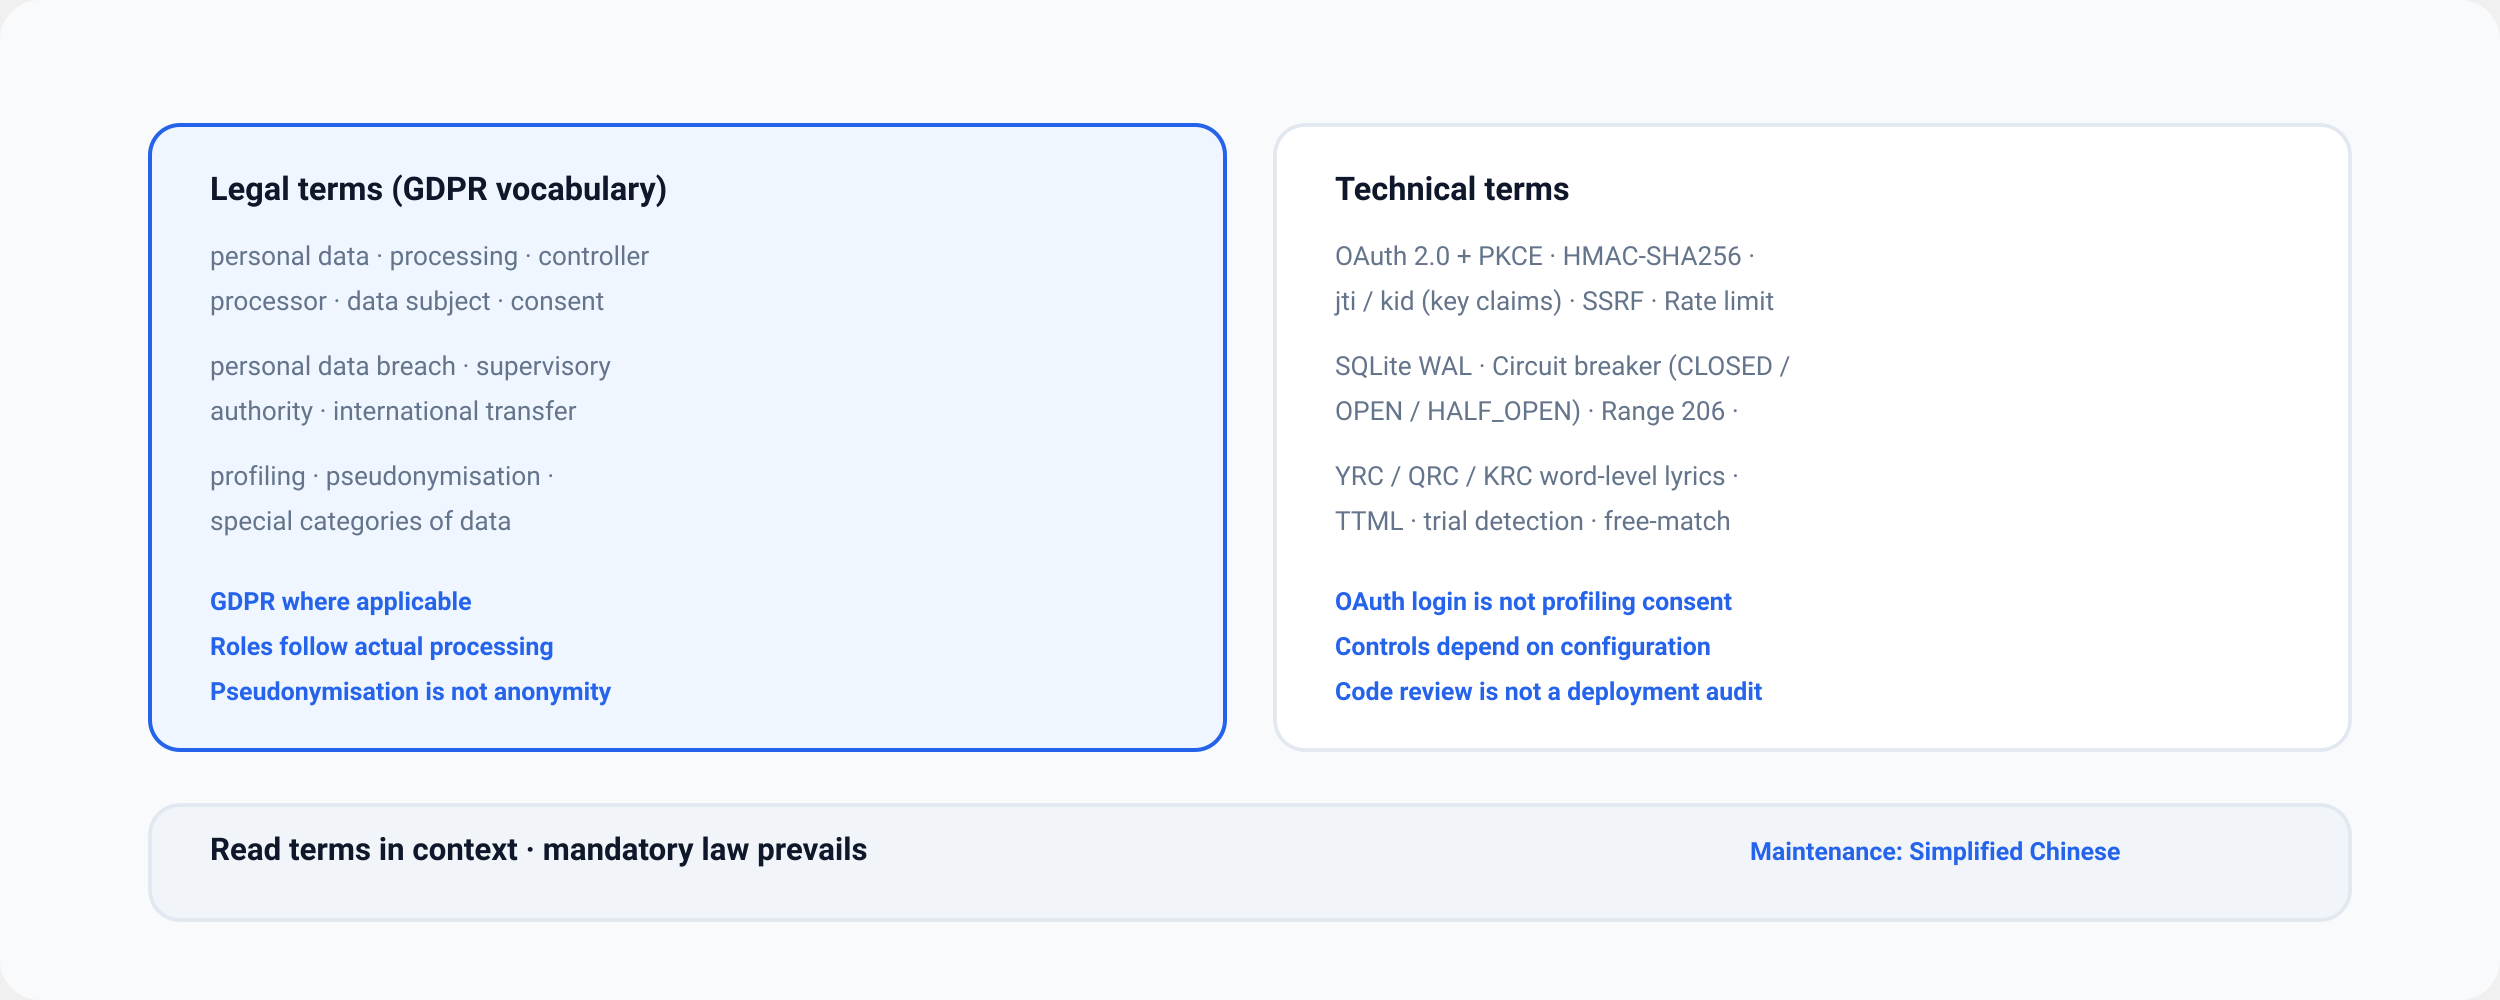
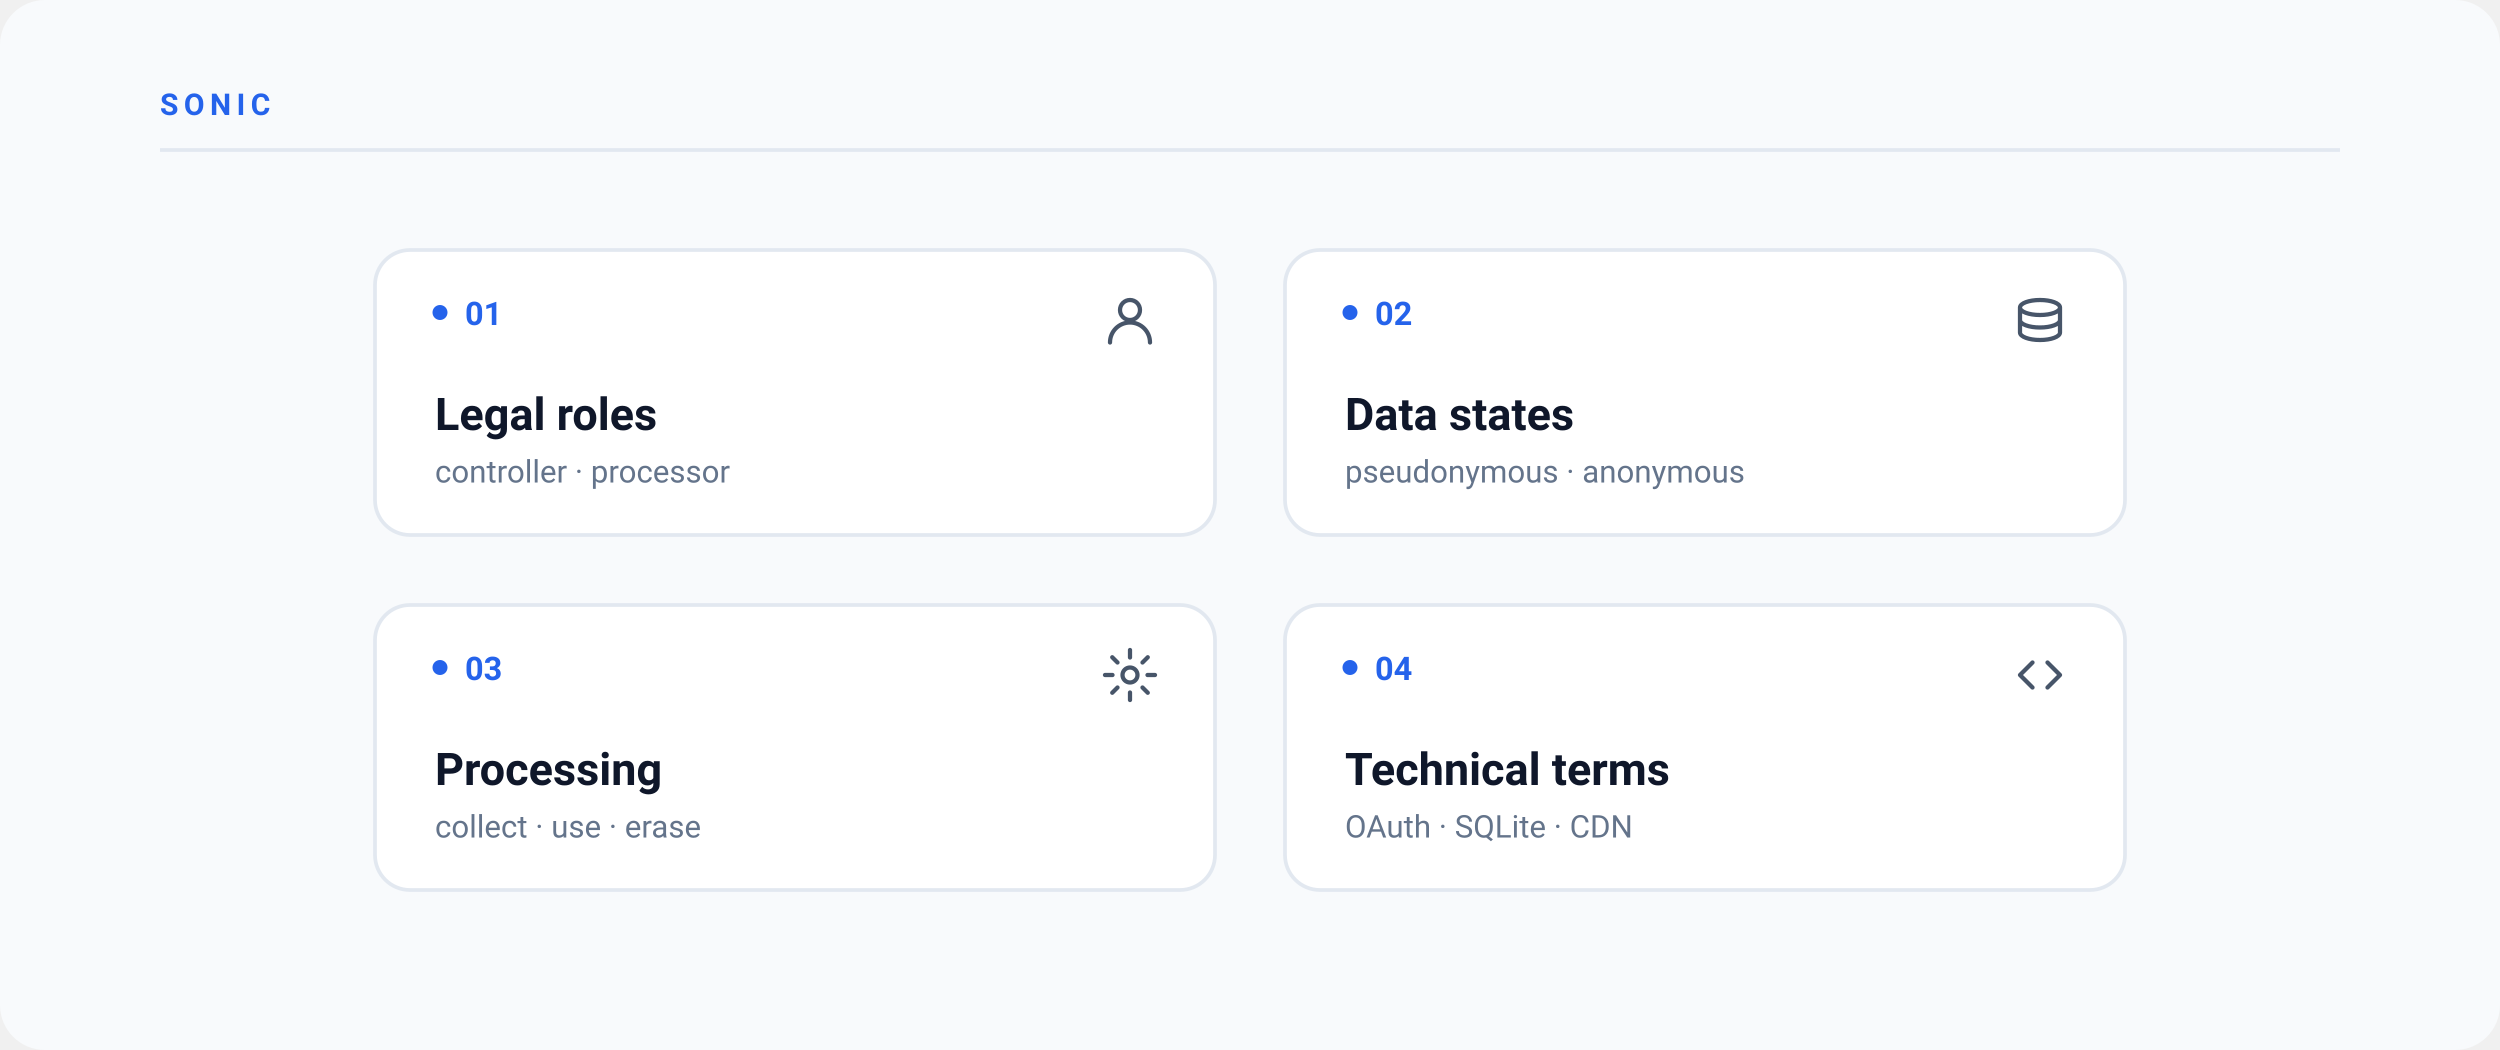
- <svg xmlns="http://www.w3.org/2000/svg" viewBox="0 0 1000 400" width="100%" role="img" aria-label="Legal and technical terms: roles follow actual processing, pseudonymisation is not anonymity, OAuth login is not profiling consent, and controls depend on configuration. Interpret terms in context; mandatory law prevails and Simplified Chinese is the maintenance baseline.">
+ <svg xmlns="http://www.w3.org/2000/svg" viewBox="0 0 1000 420" width="100%" role="img" aria-label="Four groups of legal and technical terms">
  <style>
-     .bg { fill: #f8fafc; }
-     .fam { fill: #ffffff; stroke: #e2e8f0; stroke-width: 1.5; }
-     .fam-a { fill: #eff6ff; stroke: #2563eb; stroke-width: 1.6; }
-     .ft { font: 600 13px -apple-system, 'Segoe UI', Roboto, 'Noto Sans', sans-serif; fill: #0f172a; }
-     .fb { font: 400 10.5px -apple-system, 'Segoe UI', Roboto, 'Noto Sans', sans-serif; fill: #64748b; }
-     .law { font: 600 10px -apple-system, 'Segoe UI', Roboto, 'Noto Sans', sans-serif; fill: #2563eb; }
-     .base { fill: #f1f5f9; stroke: #e2e8f0; stroke-width: 1.5; }
-     .bt { font: 600 12.5px -apple-system, 'Segoe UI', Roboto, 'Noto Sans', sans-serif; fill: #0f172a; }
-     @media (prefers-color-scheme: dark) {
-       .bg { fill: #0b0f19; }
-       .fam { fill: #111827; stroke: #1e293b; }
-       .fam-a { fill: rgba(59,130,246,0.12); stroke: #3b82f6; }
-       .ft { fill: #f1f5f9; }
-       .fb { fill: #94a3b8; }
-       .law { fill: #60a5fa; }
-       .base { fill: #111827; stroke: #1e293b; }
-       .bt { fill: #f1f5f9; }
-     }
+     .bg{fill:#f8fafc} .card{fill:#ffffff;stroke:#e2e8f0;stroke-width:1.5}
+     .soft{fill:#f1f5f9;stroke:#e2e8f0;stroke-width:1.5}
+     .accent{fill:#eff6ff;stroke:#bfdbfe;stroke-width:1.6}
+     .warm{fill:#fffbeb;stroke:#fcd34d;stroke-width:1.5}
+     .good{fill:#f0fdf4;stroke:#bbf7d0;stroke-width:1.5}
+     .kicker{font:700 12px -apple-system, 'Segoe UI', Roboto, 'Noto Sans', 'Noto Sans CJK SC', sans-serif;letter-spacing:.18em;fill:#2563eb}
+     .num{font:700 13px -apple-system, 'Segoe UI', Roboto, 'Noto Sans', 'Noto Sans CJK SC', sans-serif;fill:#2563eb}
+     .label{font:600 18px -apple-system, 'Segoe UI', Roboto, 'Noto Sans', 'Noto Sans CJK SC', sans-serif;fill:#0f172a}
+     .label-sm{font:600 15px -apple-system, 'Segoe UI', Roboto, 'Noto Sans', 'Noto Sans CJK SC', sans-serif;fill:#0f172a}
+     .meta{font:400 12.5px -apple-system, 'Segoe UI', Roboto, 'Noto Sans', 'Noto Sans CJK SC', sans-serif;fill:#64748b}
+     .mono{font:400 12px 'SFMono-Regular', Consolas, 'Liberation Mono', monospace;fill:#64748b}
+     .foot{font:600 12px -apple-system, 'Segoe UI', Roboto, 'Noto Sans', 'Noto Sans CJK SC', sans-serif;fill:#64748b}
+     .stroke{stroke:#e2e8f0;stroke-width:1.5;fill:none}
+     .accent-stroke{stroke:#2563eb;stroke-width:1.8;fill:none}
+     .arrow{stroke:#64748b;stroke-width:1.6;fill:none;stroke-linecap:round;stroke-linejoin:round}
+     .arrow-head{fill:#64748b}
+     .icon{stroke:#475569;stroke-width:1.7;fill:none;stroke-linecap:round;stroke-linejoin:round}
+     .icon-accent{stroke:#2563eb;stroke-width:1.9;fill:none;stroke-linecap:round;stroke-linejoin:round}
+     .dot{fill:#2563eb}
+     @media print{ .bg{fill:#fff} }
  </style>
-   <rect class="bg" width="1000" height="400" rx="16" />
-   <rect class="fam-a" x="60" y="50" width="430" height="250" rx="12" />
-   <text class="ft" x="84" y="80">Legal terms (GDPR vocabulary)</text>
-   <text class="fb" x="84" y="106">personal data · processing · controller</text>
-   <text class="fb" x="84" y="124">processor · data subject · consent</text>
-   <text class="fb" x="84" y="150">personal data breach · supervisory</text>
-   <text class="fb" x="84" y="168">authority · international transfer</text>
-   <text class="fb" x="84" y="194">profiling · pseudonymisation ·</text>
-   <text class="fb" x="84" y="212">special categories of data</text>
-   <text class="law" x="84" y="244">GDPR where applicable</text>
-   <text class="law" x="84" y="262">Roles follow actual processing</text>
-   <text class="law" x="84" y="280">Pseudonymisation is not anonymity</text>
-   <rect class="fam" x="510" y="50" width="430" height="250" rx="12" />
-   <text class="ft" x="534" y="80">Technical terms</text>
-   <text class="fb" x="534" y="106">OAuth 2.0 + PKCE · HMAC-SHA256 ·</text>
-   <text class="fb" x="534" y="124">jti / kid (key claims) · SSRF · Rate limit</text>
-   <text class="fb" x="534" y="150">SQLite WAL · Circuit breaker (CLOSED /</text>
-   <text class="fb" x="534" y="168">OPEN / HALF_OPEN) · Range 206 ·</text>
-   <text class="fb" x="534" y="194">YRC / QRC / KRC word-level lyrics ·</text>
-   <text class="fb" x="534" y="212">TTML · trial detection · free-match</text>
-   <text class="law" x="534" y="244">OAuth login is not profiling consent</text>
-   <text class="law" x="534" y="262">Controls depend on configuration</text>
-   <text class="law" x="534" y="280">Code review is not a deployment audit</text>
-   <rect class="base" x="60" y="322" width="880" height="46" rx="12" />
-   <text class="bt" x="84" y="344">Read terms in context · mandatory law prevails</text>
-   <text class="law" x="700" y="344">Maintenance: Simplified Chinese</text>
+   <rect class="bg" width="1000" height="420" rx="18" />
+   <text class="kicker" x="64" y="46">SONIC</text>
+   <line x1="64" y1="60" x2="936" y2="60" class="stroke" />
+   <rect class="card" x="150" y="100" width="336" height="114" rx="14" />
+   <g class="icon" transform="translate(440 116) scale(1.000)">
+     <path d="M12 4a4 4 0 1 0 0 8 4 4 0 0 0 0-8z M4 21a8 8 0 0 1 16 0" />
+   </g>
+   <circle class="dot" cx="176" cy="125" r="3" />
+   <text class="num" x="186" y="130">01</text>
+   <text class="label" x="174" y="172">Legal roles</text>
+   <text class="meta" x="174" y="193">controller · processor</text>
+   <rect class="card" x="514" y="100" width="336" height="114" rx="14" />
+   <g class="icon" transform="translate(804 116) scale(1.000)">
+     <path d="M4 7c0-1.7 3.6-3 8-3s8 1.3 8 3-3.6 3-8 3-8-1.3-8-3z M4 7v10c0 1.7 3.6 3 8 3s8-1.3 8-3V7 M4 12c0 1.7 3.6 3 8 3s8-1.3 8-3" />
+   </g>
+   <circle class="dot" cx="540" cy="125" r="3" />
+   <text class="num" x="550" y="130">02</text>
+   <text class="label" x="538" y="172">Data states</text>
+   <text class="meta" x="538" y="193">pseudonymous · anonymous</text>
+   <rect class="card" x="150" y="242" width="336" height="114" rx="14" />
+   <g class="icon" transform="translate(440 258) scale(1.000)">
+     <path d="M12 9a3 3 0 1 0 0 6 3 3 0 0 0 0-6z M12 2v3 M12 19v3 M4.9 4.9l2.1 2.1 M17 17l2.1 2.1 M2 12h3 M19 12h3 M4.9 19.1L7 17 M17 7l2.1-2.1" />
+   </g>
+   <circle class="dot" cx="176" cy="267" r="3" />
+   <text class="num" x="186" y="272">03</text>
+   <text class="label" x="174" y="314">Processing</text>
+   <text class="meta" x="174" y="335">collect · use · erase</text>
+   <rect class="card" x="514" y="242" width="336" height="114" rx="14" />
+   <g class="icon" transform="translate(804 258) scale(1.000)">
+     <path d="M9 7l-5 5 5 5 M15 7l5 5-5 5" />
+   </g>
+   <circle class="dot" cx="540" cy="267" r="3" />
+   <text class="num" x="550" y="272">04</text>
+   <text class="label" x="538" y="314">Technical terms</text>
+   <text class="meta" x="538" y="335">OAuth · SQLite · CDN</text>
</svg>
